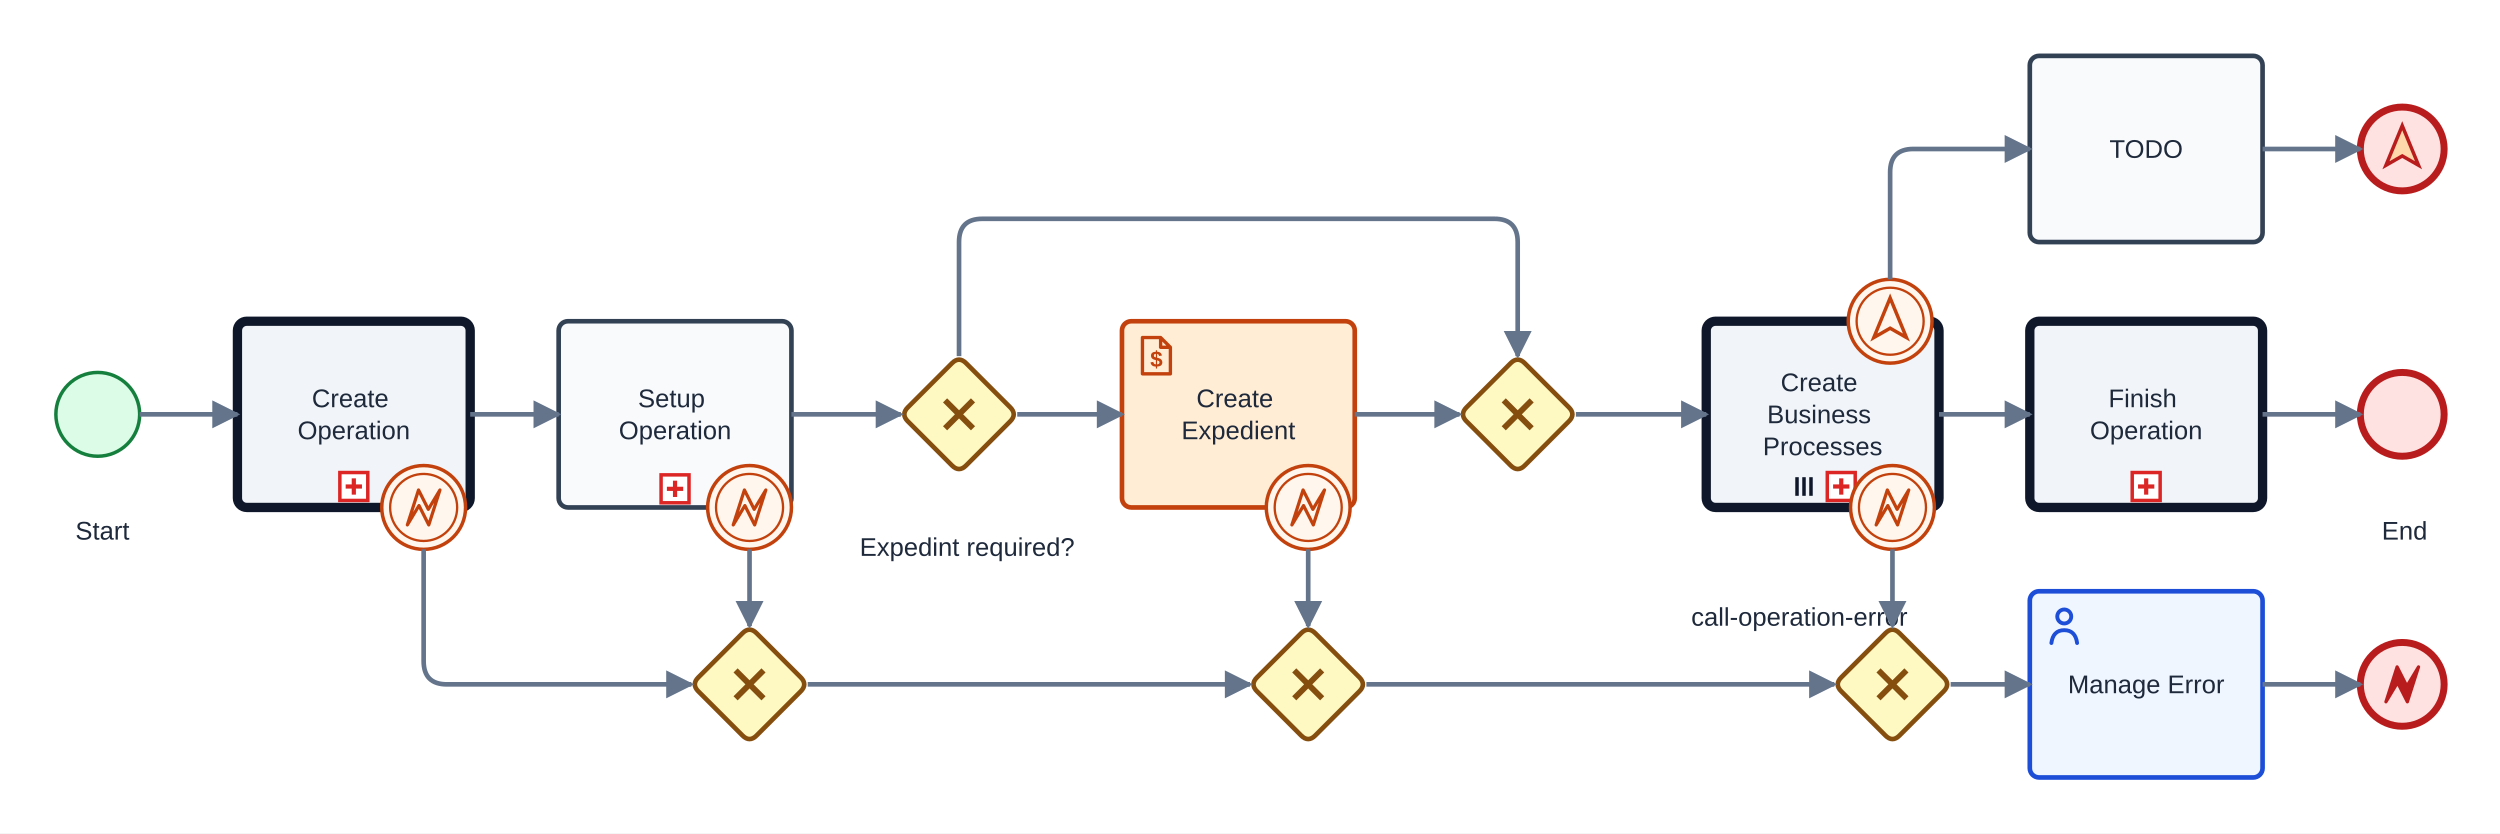
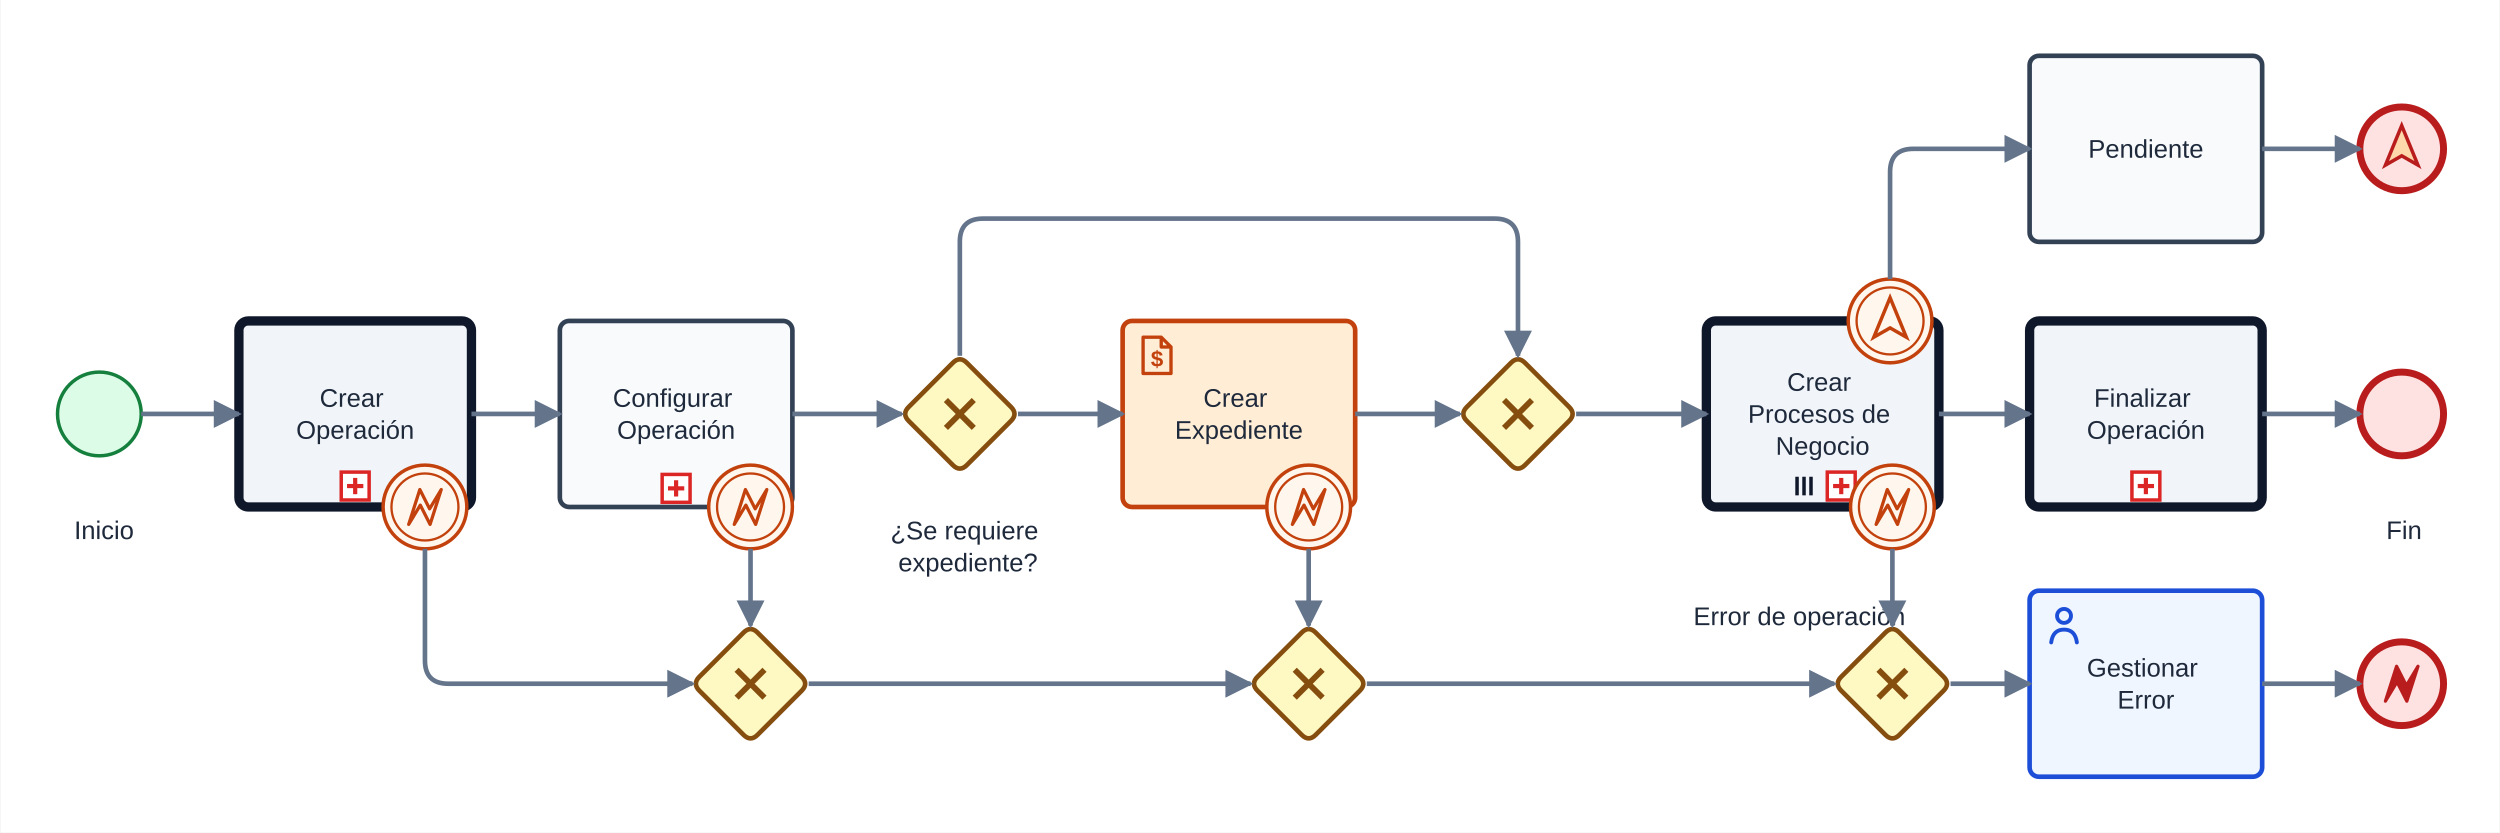
- <svg xmlns="http://www.w3.org/2000/svg" width="1074" height="358" viewBox="128 96 1074 358">
-   <rect id="bpmn-export-bg" x="128" y="96" width="1074" height="358" fill="#ffffff" />
+ <svg xmlns="http://www.w3.org/2000/svg" width="1075" height="358" viewBox="127.54 96 1074.46 358">
+   <rect id="bpmn-export-bg" x="127.54" y="96" width="1074.46" height="358" fill="#ffffff" />
  <style>text{font-family:'Segoe UI', 'Helvetica Neue', Arial, sans-serif;}</style>
  <defs>
    <marker id="arrowhead" viewBox="0 0 10 10" markerWidth="12" markerHeight="12" refX="9" refY="5" orient="auto" markerUnits="userSpaceOnUse">
      <path d="M 0 0 L 10 5 L 0 10 z" fill="var(--bpmn-flow-stroke, #64748b)" />
    </marker>
    <marker id="arrowhead-selected" viewBox="0 0 10 10" markerWidth="12" markerHeight="12" refX="9" refY="5" orient="auto" markerUnits="userSpaceOnUse">
      <path d="M 0 0 L 10 5 L 0 10 z" fill="var(--bpmn-selected-stroke, #4f46e5)" />
    </marker>
    <marker id="open-arrowhead" viewBox="0 0 10 10" markerWidth="12" markerHeight="12" refX="9" refY="5" orient="auto" markerUnits="userSpaceOnUse">
      <path d="M 2 2 L 8 5 L 2 8" fill="none" stroke="var(--bpmn-flow-stroke, #64748b)" stroke-width="2" stroke-linecap="round" stroke-linejoin="round" />
    </marker>
    <marker id="open-arrowhead-selected" viewBox="0 0 10 10" markerWidth="12" markerHeight="12" refX="9" refY="5" orient="auto" markerUnits="userSpaceOnUse">
      <path d="M 2 2 L 8 5 L 2 8" fill="none" stroke="var(--bpmn-selected-stroke, #4f46e5)" stroke-width="2" stroke-linecap="round" stroke-linejoin="round" />
    </marker>
    <marker id="default-flow-slash" viewBox="0 0 12 12" markerWidth="12" markerHeight="12" refX="0" refY="6" orient="auto" markerUnits="userSpaceOnUse">
      <path d="M 5 2 L 9 10" fill="none" stroke="var(--bpmn-flow-stroke, #64748b)" stroke-width="1.75" stroke-linecap="round" />
    </marker>
    <marker id="default-flow-slash-selected" viewBox="0 0 12 12" markerWidth="12" markerHeight="12" refX="0" refY="6" orient="auto" markerUnits="userSpaceOnUse">
      <path d="M 5 2 L 9 10" fill="none" stroke="var(--bpmn-selected-stroke, #4f46e5)" stroke-width="2" stroke-linecap="round" />
    </marker>
    <filter id="selected-element-glow" x="-30%" y="-30%" width="160%" height="160%">
      <feDropShadow dx="0" dy="0" stdDeviation="4.5" flood-color="var(--bpmn-selected-stroke, #4f46e5)" flood-opacity="1" />
    </filter>
  </defs>
  <g transform="translate(1000, 120)" class="cursor-move">
    <g class="transition-transform duration-150 ease-out hover:scale-105 " style="transform-box:fill-box;transform-origin:center;transform:scale(1);transition:transform 150ms ease-out">
      <g>
        <rect x="0" y="0" width="100" height="80" rx="4" fill="var(--bpmn-task-fill, #f8fafc)" stroke="var(--bpmn-task-stroke, #334155)" stroke-width="2" />
        <g transform="translate(4, 4)" class="pointer-events-none" />
        <text text-anchor="middle" dominant-baseline="central" font-size="11" fill="#1e293b" font-family="'Segoe UI', 'Helvetica Neue', Arial, sans-serif" pointer-events="none">
-           <tspan x="50" y="40">TODO</tspan>
+           <tspan x="50" y="40">Pendiente</tspan>
        </text>
      </g>
    </g>
  </g>
  <g transform="translate(861, 234)" class="cursor-move">
    <g class="transition-transform duration-150 ease-out hover:scale-105 " style="transform-box:fill-box;transform-origin:center;transform:scale(1);transition:transform 150ms ease-out">
      <g>
        <rect x="0" y="0" width="100" height="80" rx="4" fill="var(--bpmn-call-fill, #f1f5f9)" stroke="var(--bpmn-call-stroke, #0f172a)" stroke-width="4" />
        <g transform="translate(42, 71)" class="pointer-events-none">
          <path d="M-3 -4v8M0 -4v8M3 -4v8" stroke="var(--bpmn-call-stroke, #0f172a)" stroke-width="1.5" />
        </g>
        <g transform="translate(52, 65)" class="pointer-events-none">
          <rect x="-4" y="-4" width="20" height="20" fill="transparent" />
          <rect width="12" height="12" stroke="var(--bpmn-expand-unavailable, #dc2626)" stroke-width="1.5" fill="var(--bpmn-marker-bg, #ffffff)" />
          <path d="M6 2.5 V9.5 M2.5 6 H9.5" stroke="var(--bpmn-expand-unavailable, #dc2626)" stroke-width="1.8" />
        </g>
        <g transform="translate(6, 6)" class="pointer-events-none" />
        <text text-anchor="middle" dominant-baseline="central" font-size="11" fill="#1e293b" font-family="'Segoe UI', 'Helvetica Neue', Arial, sans-serif" pointer-events="none">
-           <tspan x="50" y="26.25">Create</tspan>
-           <tspan x="50" y="40">Business</tspan>
-           <tspan x="50" y="53.75">Processes</tspan>
+           <tspan x="50" y="26.25">Crear</tspan>
+           <tspan x="50" y="40">Procesos de</tspan>
+           <tspan x="50" y="53.75">Negocio</tspan>
        </text>
      </g>
    </g>
  </g>
  <g transform="translate(230, 234)" class="cursor-move">
    <g class="transition-transform duration-150 ease-out hover:scale-105 " style="transform-box:fill-box;transform-origin:center;transform:scale(1);transition:transform 150ms ease-out">
      <g>
        <rect x="0" y="0" width="100" height="80" rx="4" fill="var(--bpmn-call-fill, #f1f5f9)" stroke="var(--bpmn-call-stroke, #0f172a)" stroke-width="4" />
        <g transform="translate(44, 65)" class="pointer-events-none">
          <rect x="-4" y="-4" width="20" height="20" fill="transparent" />
          <rect width="12" height="12" stroke="var(--bpmn-expand-unavailable, #dc2626)" stroke-width="1.5" fill="var(--bpmn-marker-bg, #ffffff)" />
          <path d="M6 2.5 V9.5 M2.5 6 H9.5" stroke="var(--bpmn-expand-unavailable, #dc2626)" stroke-width="1.8" />
        </g>
        <g transform="translate(6, 6)" class="pointer-events-none" />
        <text text-anchor="middle" dominant-baseline="central" font-size="11" fill="#1e293b" font-family="'Segoe UI', 'Helvetica Neue', Arial, sans-serif" pointer-events="none">
-           <tspan x="50" y="33.125">Create</tspan>
-           <tspan x="50" y="46.875">Operation</tspan>
+           <tspan x="50" y="33.125">Crear</tspan>
+           <tspan x="50" y="46.875">Operación</tspan>
        </text>
      </g>
    </g>
  </g>
  <g transform="translate(1142, 256)" class="cursor-move">
    <g class="transition-transform duration-150 ease-out hover:scale-105 " style="transform-box:fill-box;transform-origin:center;transform:scale(1);transition:transform 150ms ease-out">
      <g>
        <circle cx="18" cy="18" r="18" fill="var(--bpmn-end-fill, #fee2e2)" stroke="var(--bpmn-end-stroke, #b91c1c)" stroke-width="3" />
      </g>
    </g>
    <text text-anchor="middle" dominant-baseline="central" font-size="11" fill="#1e293b" font-family="'Segoe UI', 'Helvetica Neue', Arial, sans-serif" pointer-events="none">
-       <tspan x="19" y="68">End</tspan>
+       <tspan x="19" y="68">Fin</tspan>
    </text>
  </g>
  <g transform="translate(1142, 142)" class="cursor-move">
    <g class="transition-transform duration-150 ease-out hover:scale-105 " style="transform-box:fill-box;transform-origin:center;transform:scale(1);transition:transform 150ms ease-out">
      <g>
        <circle cx="18" cy="18" r="18" fill="var(--bpmn-end-fill, #fee2e2)" stroke="var(--bpmn-end-stroke, #b91c1c)" stroke-width="3" />
        <path d="M18 8L25 25L18 21L11 25Z" fill="var(--bpmn-intermediate-throw-fill, #fed7aa)" stroke="var(--bpmn-end-stroke, #b91c1c)" stroke-width="1.5" />
      </g>
    </g>
  </g>
  <g transform="translate(1142, 372)" class="cursor-move">
    <g class="transition-transform duration-150 ease-out hover:scale-105 " style="transform-box:fill-box;transform-origin:center;transform:scale(1);transition:transform 150ms ease-out">
      <g>
        <circle cx="18" cy="18" r="18" fill="var(--bpmn-end-fill, #fee2e2)" stroke="var(--bpmn-end-stroke, #b91c1c)" stroke-width="3" />
        <path d="M11 25.5L15.8 10.5L20 18.8L25 10.5L20.2 25.5L16 17.2Z" fill="var(--bpmn-end-stroke, #b91c1c)" stroke="var(--bpmn-end-stroke, #b91c1c)" stroke-width="1.4" stroke-linejoin="round" />
      </g>
    </g>
  </g>
  <g transform="translate(515, 249)" class="cursor-move">
    <g class="transition-transform duration-150 ease-out hover:scale-105 " style="transform-box:fill-box;transform-origin:center;transform:scale(1);transition:transform 150ms ease-out">
      <g>
        <path d="       M 28 3       L 47 22       Q 50 25 47 28       L 28 47       Q 25 50 22 47       L 3 28       Q 0 25 3 22       L 22 3       Q 25 0 28 3       Z     " fill="var(--bpmn-gateway-fill, #fef9c3)" stroke="var(--bpmn-gateway-stroke, #854d0e)" stroke-width="2" />
        <g transform="translate(25, 25)">
          <path d="M-6 -6 6 6M6 -6l-12 12" stroke="var(--bpmn-gateway-stroke, #854d0e)" stroke-width="2.5" />
        </g>
      </g>
    </g>
    <text text-anchor="middle" dominant-baseline="central" font-size="11" fill="#1e293b" font-family="'Segoe UI', 'Helvetica Neue', Arial, sans-serif" pointer-events="none">
-       <tspan x="28.5" y="82">Expedint required?</tspan>
+       <tspan x="28.5" y="75.125">¿Se requiere</tspan>
+       <tspan x="28.5" y="88.875">expediente?</tspan>
    </text>
  </g>
  <g transform="translate(1000, 234)" class="cursor-move">
    <g class="transition-transform duration-150 ease-out hover:scale-105 " style="transform-box:fill-box;transform-origin:center;transform:scale(1);transition:transform 150ms ease-out">
      <g>
        <rect x="0" y="0" width="100" height="80" rx="4" fill="var(--bpmn-call-fill, #f1f5f9)" stroke="var(--bpmn-call-stroke, #0f172a)" stroke-width="4" />
        <g transform="translate(44, 65)" class="pointer-events-none">
          <rect x="-4" y="-4" width="20" height="20" fill="transparent" />
          <rect width="12" height="12" stroke="var(--bpmn-expand-unavailable, #dc2626)" stroke-width="1.5" fill="var(--bpmn-marker-bg, #ffffff)" />
          <path d="M6 2.5 V9.5 M2.5 6 H9.5" stroke="var(--bpmn-expand-unavailable, #dc2626)" stroke-width="1.8" />
        </g>
        <g transform="translate(6, 6)" class="pointer-events-none" />
        <text text-anchor="middle" dominant-baseline="central" font-size="11" fill="#1e293b" font-family="'Segoe UI', 'Helvetica Neue', Arial, sans-serif" pointer-events="none">
-           <tspan x="50" y="33.125">Finish</tspan>
-           <tspan x="50" y="46.875">Operation</tspan>
+           <tspan x="50" y="33.125">Finalizar</tspan>
+           <tspan x="50" y="46.875">Operación</tspan>
        </text>
      </g>
    </g>
  </g>
  <g transform="translate(755, 249)" class="cursor-move">
    <g class="transition-transform duration-150 ease-out hover:scale-105 " style="transform-box:fill-box;transform-origin:center;transform:scale(1);transition:transform 150ms ease-out">
      <g>
        <path d="       M 28 3       L 47 22       Q 50 25 47 28       L 28 47       Q 25 50 22 47       L 3 28       Q 0 25 3 22       L 22 3       Q 25 0 28 3       Z     " fill="var(--bpmn-gateway-fill, #fef9c3)" stroke="var(--bpmn-gateway-stroke, #854d0e)" stroke-width="2" />
        <g transform="translate(25, 25)">
          <path d="M-6 -6 6 6M6 -6l-12 12" stroke="var(--bpmn-gateway-stroke, #854d0e)" stroke-width="2.5" />
        </g>
      </g>
    </g>
  </g>
  <g transform="translate(916, 365)" class="cursor-move">
    <g class="transition-transform duration-150 ease-out hover:scale-105 " style="transform-box:fill-box;transform-origin:center;transform:scale(1);transition:transform 150ms ease-out">
      <g>
        <path d="       M 28 3       L 47 22       Q 50 25 47 28       L 28 47       Q 25 50 22 47       L 3 28       Q 0 25 3 22       L 22 3       Q 25 0 28 3       Z     " fill="var(--bpmn-gateway-fill, #fef9c3)" stroke="var(--bpmn-gateway-stroke, #854d0e)" stroke-width="2" />
        <g transform="translate(25, 25)">
          <path d="M-6 -6 6 6M6 -6l-12 12" stroke="var(--bpmn-gateway-stroke, #854d0e)" stroke-width="2.5" />
        </g>
      </g>
    </g>
  </g>
  <g transform="translate(425, 365)" class="cursor-move">
    <g class="transition-transform duration-150 ease-out hover:scale-105 " style="transform-box:fill-box;transform-origin:center;transform:scale(1);transition:transform 150ms ease-out">
      <g>
        <path d="       M 28 3       L 47 22       Q 50 25 47 28       L 28 47       Q 25 50 22 47       L 3 28       Q 0 25 3 22       L 22 3       Q 25 0 28 3       Z     " fill="var(--bpmn-gateway-fill, #fef9c3)" stroke="var(--bpmn-gateway-stroke, #854d0e)" stroke-width="2" />
        <g transform="translate(25, 25)">
          <path d="M-6 -6 6 6M6 -6l-12 12" stroke="var(--bpmn-gateway-stroke, #854d0e)" stroke-width="2.5" />
        </g>
      </g>
    </g>
  </g>
  <g transform="translate(665, 365)" class="cursor-move">
    <g class="transition-transform duration-150 ease-out hover:scale-105 " style="transform-box:fill-box;transform-origin:center;transform:scale(1);transition:transform 150ms ease-out">
      <g>
        <path d="       M 28 3       L 47 22       Q 50 25 47 28       L 28 47       Q 25 50 22 47       L 3 28       Q 0 25 3 22       L 22 3       Q 25 0 28 3       Z     " fill="var(--bpmn-gateway-fill, #fef9c3)" stroke="var(--bpmn-gateway-stroke, #854d0e)" stroke-width="2" />
        <g transform="translate(25, 25)">
          <path d="M-6 -6 6 6M6 -6l-12 12" stroke="var(--bpmn-gateway-stroke, #854d0e)" stroke-width="2.5" />
        </g>
      </g>
    </g>
  </g>
  <g transform="translate(1000, 350)" class="cursor-move">
    <g class="transition-transform duration-150 ease-out hover:scale-105 " style="transform-box:fill-box;transform-origin:center;transform:scale(1);transition:transform 150ms ease-out">
      <g>
        <rect x="0" y="0" width="100" height="80" rx="4" fill="var(--bpmn-user-fill, #eff6ff)" stroke="var(--bpmn-user-stroke, #1d4ed8)" stroke-width="2" />
        <g transform="translate(4, 4)" class="pointer-events-none">
          <g transform="scale(1.2) translate(1, 1)">
            <circle cx="8" cy="4.7" r="2.5" fill="none" stroke="#1d4ed8" stroke-width="1.4" />
            <path d="M3.4 14.2c.4-3 1.9-4.6 4.6-4.6s4.2 1.6 4.6 4.6" fill="none" stroke="#1d4ed8" stroke-width="1.4" stroke-linecap="round" />
          </g>
        </g>
        <text text-anchor="middle" dominant-baseline="central" font-size="11" fill="#1e293b" font-family="'Segoe UI', 'Helvetica Neue', Arial, sans-serif" pointer-events="none">
-           <tspan x="50" y="40">Manage Error</tspan>
+           <tspan x="50" y="33.125">Gestionar</tspan>
+           <tspan x="50" y="46.875">Error</tspan>
        </text>
      </g>
    </g>
  </g>
  <g transform="translate(368, 234)" class="cursor-move">
    <g class="transition-transform duration-150 ease-out hover:scale-105 " style="transform-box:fill-box;transform-origin:center;transform:scale(1);transition:transform 150ms ease-out">
      <g>
        <rect x="0" y="0" width="100" height="80" rx="4" fill="var(--bpmn-task-fill, #f8fafc)" stroke="var(--bpmn-task-stroke, #334155)" stroke-width="2" />
        <g transform="translate(4, 4)" class="pointer-events-none" />
        <g transform="translate(44, 66)" class="pointer-events-none">
          <rect x="-4" y="-4" width="20" height="20" fill="transparent" />
          <rect width="12" height="12" stroke="var(--bpmn-expand-unavailable, #dc2626)" stroke-width="1.5" fill="var(--bpmn-marker-bg, #ffffff)" />
          <path d="M6 2.5 V9.5 M2.5 6 H9.5" stroke="var(--bpmn-expand-unavailable, #dc2626)" stroke-width="1.8" />
        </g>
        <text text-anchor="middle" dominant-baseline="central" font-size="11" fill="#1e293b" font-family="'Segoe UI', 'Helvetica Neue', Arial, sans-serif" pointer-events="none">
-           <tspan x="50" y="33.125">Setup</tspan>
-           <tspan x="50" y="46.875">Operation</tspan>
+           <tspan x="50" y="33.125">Configurar</tspan>
+           <tspan x="50" y="46.875">Operación</tspan>
        </text>
      </g>
    </g>
  </g>
  <g transform="translate(152, 256)" class="cursor-move">
    <g class="transition-transform duration-150 ease-out hover:scale-105 " style="transform-box:fill-box;transform-origin:center;transform:scale(1);transition:transform 150ms ease-out">
      <g>
        <circle cx="18" cy="18" r="18" fill="var(--bpmn-start-fill, #dcfce7)" stroke="var(--bpmn-start-stroke, #15803d)" stroke-width="1.5" stroke-dasharray="none" />
      </g>
    </g>
    <text text-anchor="middle" dominant-baseline="central" font-size="11" fill="#1e293b" font-family="'Segoe UI', 'Helvetica Neue', Arial, sans-serif" pointer-events="none">
-       <tspan x="20" y="68">Start</tspan>
+       <tspan x="20" y="68">Inicio</tspan>
    </text>
  </g>
  <g transform="translate(610, 234)" class="cursor-move">
    <g class="transition-transform duration-150 ease-out hover:scale-105 " style="transform-box:fill-box;transform-origin:center;transform:scale(1);transition:transform 150ms ease-out">
      <g>
        <rect x="0" y="0" width="100" height="80" rx="4" fill="var(--bpmn-script-fill, #ffedd5)" stroke="var(--bpmn-script-stroke, #c2410c)" stroke-width="2" />
        <g transform="translate(4, 4)" class="pointer-events-none">
          <g transform="scale(1.2) translate(1, 1)">
            <path d="M3 1.5h6.5L13 5v9.5H3zM9.5 1.5V5H13" fill="none" stroke="#c2410c" stroke-width="1.2" stroke-linejoin="round" />
            <text x="8" y="12" text-anchor="middle" fill="#c2410c" font-size="8" font-weight="700" font-family="Arial, sans-serif">$</text>
          </g>
        </g>
        <text text-anchor="middle" dominant-baseline="central" font-size="11" fill="#1e293b" font-family="'Segoe UI', 'Helvetica Neue', Arial, sans-serif" pointer-events="none">
-           <tspan x="50" y="33.125">Create</tspan>
-           <tspan x="50" y="46.875">Expedient</tspan>
+           <tspan x="50" y="33.125">Crear</tspan>
+           <tspan x="50" y="46.875">Expediente</tspan>
        </text>
      </g>
    </g>
  </g>
  <g transform="translate(923, 296)" class="cursor-move">
    <g class="transition-transform duration-150 ease-out hover:scale-105 " style="transform-box:fill-box;transform-origin:center;transform:scale(1);transition:transform 150ms ease-out">
      <g>
        <circle cx="18" cy="18" r="18" fill="var(--bpmn-intermediate-fill, #fff7ed)" stroke="var(--bpmn-intermediate-stroke, #c2410c)" stroke-width="1.5" stroke-dasharray="none" />
        <circle cx="18" cy="18" r="14.4" fill="none" stroke="var(--bpmn-intermediate-stroke, #c2410c)" stroke-width="1" stroke-dasharray="none" />
        <path d="M11 25.5L15.8 10.5L20 18.8L25 10.5L20.2 25.5L16 17.2Z" fill="none" stroke="var(--bpmn-intermediate-stroke, #c2410c)" stroke-width="1.4" stroke-linejoin="round" />
      </g>
    </g>
    <text text-anchor="middle" dominant-baseline="central" font-size="11" fill="#1e293b" font-family="'Segoe UI', 'Helvetica Neue', Arial, sans-serif" pointer-events="none">
-       <tspan x="-22" y="65">call-operation-error</tspan>
+       <tspan x="-22" y="65">Error de operación</tspan>
    </text>
  </g>
  <g transform="translate(922, 216)" class="cursor-move">
    <g class="transition-transform duration-150 ease-out hover:scale-105 " style="transform-box:fill-box;transform-origin:center;transform:scale(1);transition:transform 150ms ease-out">
      <g>
        <circle cx="18" cy="18" r="18" fill="var(--bpmn-intermediate-fill, #fff7ed)" stroke="var(--bpmn-intermediate-stroke, #c2410c)" stroke-width="1.5" stroke-dasharray="none" />
        <circle cx="18" cy="18" r="14.4" fill="none" stroke="var(--bpmn-intermediate-stroke, #c2410c)" stroke-width="1" stroke-dasharray="none" />
        <path d="M18 8L25 25L18 21L11 25Z" fill="none" stroke="var(--bpmn-intermediate-stroke, #c2410c)" stroke-width="1.5" />
      </g>
    </g>
  </g>
  <g transform="translate(292, 296)" class="cursor-move">
    <g class="transition-transform duration-150 ease-out hover:scale-105 " style="transform-box:fill-box;transform-origin:center;transform:scale(1);transition:transform 150ms ease-out">
      <g>
        <circle cx="18" cy="18" r="18" fill="var(--bpmn-intermediate-fill, #fff7ed)" stroke="var(--bpmn-intermediate-stroke, #c2410c)" stroke-width="1.5" stroke-dasharray="none" />
        <circle cx="18" cy="18" r="14.4" fill="none" stroke="var(--bpmn-intermediate-stroke, #c2410c)" stroke-width="1" stroke-dasharray="none" />
        <path d="M11 25.5L15.8 10.5L20 18.8L25 10.5L20.2 25.5L16 17.2Z" fill="none" stroke="var(--bpmn-intermediate-stroke, #c2410c)" stroke-width="1.4" stroke-linejoin="round" />
      </g>
    </g>
  </g>
  <g transform="translate(432, 296)" class="cursor-move">
    <g class="transition-transform duration-150 ease-out hover:scale-105 " style="transform-box:fill-box;transform-origin:center;transform:scale(1);transition:transform 150ms ease-out">
      <g>
        <circle cx="18" cy="18" r="18" fill="var(--bpmn-intermediate-fill, #fff7ed)" stroke="var(--bpmn-intermediate-stroke, #c2410c)" stroke-width="1.5" stroke-dasharray="none" />
        <circle cx="18" cy="18" r="14.4" fill="none" stroke="var(--bpmn-intermediate-stroke, #c2410c)" stroke-width="1" stroke-dasharray="none" />
        <path d="M11 25.5L15.8 10.5L20 18.8L25 10.5L20.2 25.5L16 17.2Z" fill="none" stroke="var(--bpmn-intermediate-stroke, #c2410c)" stroke-width="1.4" stroke-linejoin="round" />
      </g>
    </g>
  </g>
  <g transform="translate(672, 296)" class="cursor-move">
    <g class="transition-transform duration-150 ease-out hover:scale-105 " style="transform-box:fill-box;transform-origin:center;transform:scale(1);transition:transform 150ms ease-out">
      <g>
        <circle cx="18" cy="18" r="18" fill="var(--bpmn-intermediate-fill, #fff7ed)" stroke="var(--bpmn-intermediate-stroke, #c2410c)" stroke-width="1.5" stroke-dasharray="none" />
        <circle cx="18" cy="18" r="14.4" fill="none" stroke="var(--bpmn-intermediate-stroke, #c2410c)" stroke-width="1" stroke-dasharray="none" />
        <path d="M11 25.5L15.8 10.5L20 18.8L25 10.5L20.2 25.5L16 17.2Z" fill="none" stroke="var(--bpmn-intermediate-stroke, #c2410c)" stroke-width="1.4" stroke-linejoin="round" />
      </g>
    </g>
  </g>
  <g class="cursor-pointer group">
    <path d="M 310 332 L 310 380 Q 310 390 320 390 L 425 390" stroke="transparent" stroke-width="15" fill="none" style="transition:d 150ms ease-out" />
    <path d="M 310 332 L 310 380 Q 310 390 320 390 L 425 390" stroke="var(--bpmn-flow-stroke, #64748b)" stroke-width="2" fill="none" marker-end="url(#arrowhead)" stroke-linejoin="round" style="transition:d 150ms ease-out" />
  </g>
  <g class="cursor-pointer group">
    <path d="M 475 390 L 665 390" stroke="transparent" stroke-width="15" fill="none" style="transition:d 150ms ease-out" />
    <path d="M 475 390 L 665 390" stroke="var(--bpmn-flow-stroke, #64748b)" stroke-width="2" fill="none" marker-end="url(#arrowhead)" stroke-linejoin="round" style="transition:d 150ms ease-out" />
  </g>
  <g class="cursor-pointer group">
    <path d="M 565 274 L 610 274" stroke="transparent" stroke-width="15" fill="none" style="transition:d 150ms ease-out" />
    <path d="M 565 274 L 610 274" stroke="var(--bpmn-flow-stroke, #64748b)" stroke-width="2" fill="none" marker-end="url(#arrowhead)" stroke-linejoin="round" style="transition:d 150ms ease-out" />
  </g>
  <g class="cursor-pointer group">
    <path d="M 941 332 L 941 365" stroke="transparent" stroke-width="15" fill="none" style="transition:d 150ms ease-out" />
    <path d="M 941 332 L 941 365" stroke="var(--bpmn-flow-stroke, #64748b)" stroke-width="2" fill="none" marker-end="url(#arrowhead)" stroke-linejoin="round" style="transition:d 150ms ease-out" />
  </g>
  <g class="cursor-pointer group">
    <path d="M 468 274 L 515 274" stroke="transparent" stroke-width="15" fill="none" style="transition:d 150ms ease-out" />
    <path d="M 468 274 L 515 274" stroke="var(--bpmn-flow-stroke, #64748b)" stroke-width="2" fill="none" marker-end="url(#arrowhead)" stroke-linejoin="round" style="transition:d 150ms ease-out" />
  </g>
  <g class="cursor-pointer group">
    <path d="M 540 249 L 540 200 Q 540 190 550 190 L 770 190 Q 780 190 780 200 L 780 249" stroke="transparent" stroke-width="15" fill="none" style="transition:d 150ms ease-out" />
    <path d="M 540 249 L 540 200 Q 540 190 550 190 L 770 190 Q 780 190 780 200 L 780 249" stroke="var(--bpmn-flow-stroke, #64748b)" stroke-width="2" fill="none" marker-end="url(#arrowhead)" stroke-linejoin="round" style="transition:d 150ms ease-out" />
  </g>
  <g class="cursor-pointer group">
    <path d="M 330 274 L 368 274" stroke="transparent" stroke-width="15" fill="none" style="transition:d 150ms ease-out" />
    <path d="M 330 274 L 368 274" stroke="var(--bpmn-flow-stroke, #64748b)" stroke-width="2" fill="none" marker-end="url(#arrowhead)" stroke-linejoin="round" style="transition:d 150ms ease-out" />
  </g>
  <g class="cursor-pointer group">
    <path d="M 966 390 L 1000 390" stroke="transparent" stroke-width="15" fill="none" style="transition:d 150ms ease-out" />
    <path d="M 966 390 L 1000 390" stroke="var(--bpmn-flow-stroke, #64748b)" stroke-width="2" fill="none" marker-end="url(#arrowhead)" stroke-linejoin="round" style="transition:d 150ms ease-out" />
  </g>
  <g class="cursor-pointer group">
    <path d="M 1100 160 L 1142 160" stroke="transparent" stroke-width="15" fill="none" style="transition:d 150ms ease-out" />
    <path d="M 1100 160 L 1142 160" stroke="var(--bpmn-flow-stroke, #64748b)" stroke-width="2" fill="none" marker-end="url(#arrowhead)" stroke-linejoin="round" style="transition:d 150ms ease-out" />
  </g>
  <g class="cursor-pointer group">
    <path d="M 961 274 L 1000 274" stroke="transparent" stroke-width="15" fill="none" style="transition:d 150ms ease-out" />
    <path d="M 961 274 L 1000 274" stroke="var(--bpmn-flow-stroke, #64748b)" stroke-width="2" fill="none" marker-end="url(#arrowhead)" stroke-linejoin="round" style="transition:d 150ms ease-out" />
  </g>
  <g class="cursor-pointer group">
    <path d="M 450 332 L 450 365" stroke="transparent" stroke-width="15" fill="none" style="transition:d 150ms ease-out" />
    <path d="M 450 332 L 450 365" stroke="var(--bpmn-flow-stroke, #64748b)" stroke-width="2" fill="none" marker-end="url(#arrowhead)" stroke-linejoin="round" style="transition:d 150ms ease-out" />
  </g>
  <g class="cursor-pointer group">
    <path d="M 940 216 L 940 170 Q 940 160 950 160 L 1000 160" stroke="transparent" stroke-width="15" fill="none" style="transition:d 150ms ease-out" />
    <path d="M 940 216 L 940 170 Q 940 160 950 160 L 1000 160" stroke="var(--bpmn-flow-stroke, #64748b)" stroke-width="2" fill="none" marker-end="url(#arrowhead)" stroke-linejoin="round" style="transition:d 150ms ease-out" />
  </g>
  <g class="cursor-pointer group">
    <path d="M 188 274 L 230 274" stroke="transparent" stroke-width="15" fill="none" style="transition:d 150ms ease-out" />
    <path d="M 188 274 L 230 274" stroke="var(--bpmn-flow-stroke, #64748b)" stroke-width="2" fill="none" marker-end="url(#arrowhead)" stroke-linejoin="round" style="transition:d 150ms ease-out" />
  </g>
  <g class="cursor-pointer group">
    <path d="M 710 274 L 755 274" stroke="transparent" stroke-width="15" fill="none" style="transition:d 150ms ease-out" />
    <path d="M 710 274 L 755 274" stroke="var(--bpmn-flow-stroke, #64748b)" stroke-width="2" fill="none" marker-end="url(#arrowhead)" stroke-linejoin="round" style="transition:d 150ms ease-out" />
  </g>
  <g class="cursor-pointer group">
    <path d="M 1100 390 L 1142 390" stroke="transparent" stroke-width="15" fill="none" style="transition:d 150ms ease-out" />
    <path d="M 1100 390 L 1142 390" stroke="var(--bpmn-flow-stroke, #64748b)" stroke-width="2" fill="none" marker-end="url(#arrowhead)" stroke-linejoin="round" style="transition:d 150ms ease-out" />
  </g>
  <g class="cursor-pointer group">
    <path d="M 690 332 L 690 365" stroke="transparent" stroke-width="15" fill="none" style="transition:d 150ms ease-out" />
    <path d="M 690 332 L 690 365" stroke="var(--bpmn-flow-stroke, #64748b)" stroke-width="2" fill="none" marker-end="url(#arrowhead)" stroke-linejoin="round" style="transition:d 150ms ease-out" />
  </g>
  <g class="cursor-pointer group">
    <path d="M 805 274 L 861 274" stroke="transparent" stroke-width="15" fill="none" style="transition:d 150ms ease-out" />
    <path d="M 805 274 L 861 274" stroke="var(--bpmn-flow-stroke, #64748b)" stroke-width="2" fill="none" marker-end="url(#arrowhead)" stroke-linejoin="round" style="transition:d 150ms ease-out" />
  </g>
  <g class="cursor-pointer group">
    <path d="M 715 390 L 916 390" stroke="transparent" stroke-width="15" fill="none" style="transition:d 150ms ease-out" />
    <path d="M 715 390 L 916 390" stroke="var(--bpmn-flow-stroke, #64748b)" stroke-width="2" fill="none" marker-end="url(#arrowhead)" stroke-linejoin="round" style="transition:d 150ms ease-out" />
  </g>
  <g class="cursor-pointer group">
    <path d="M 1100 274 L 1142 274" stroke="transparent" stroke-width="15" fill="none" style="transition:d 150ms ease-out" />
    <path d="M 1100 274 L 1142 274" stroke="var(--bpmn-flow-stroke, #64748b)" stroke-width="2" fill="none" marker-end="url(#arrowhead)" stroke-linejoin="round" style="transition:d 150ms ease-out" />
  </g>
</svg>
